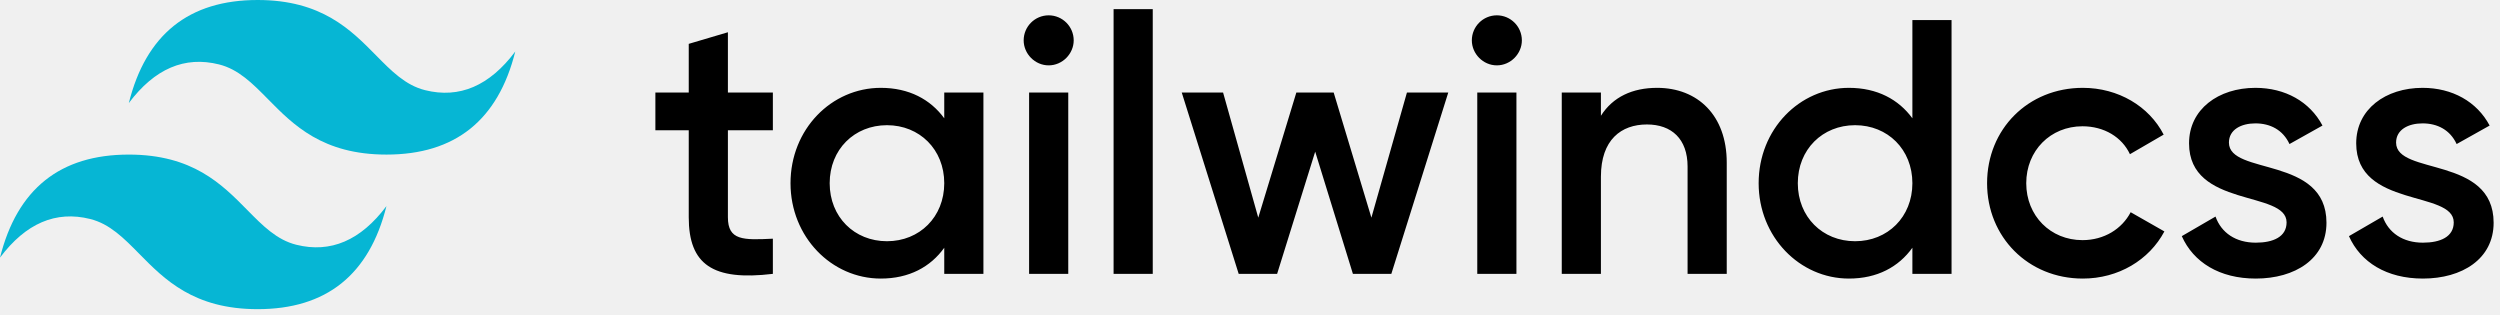
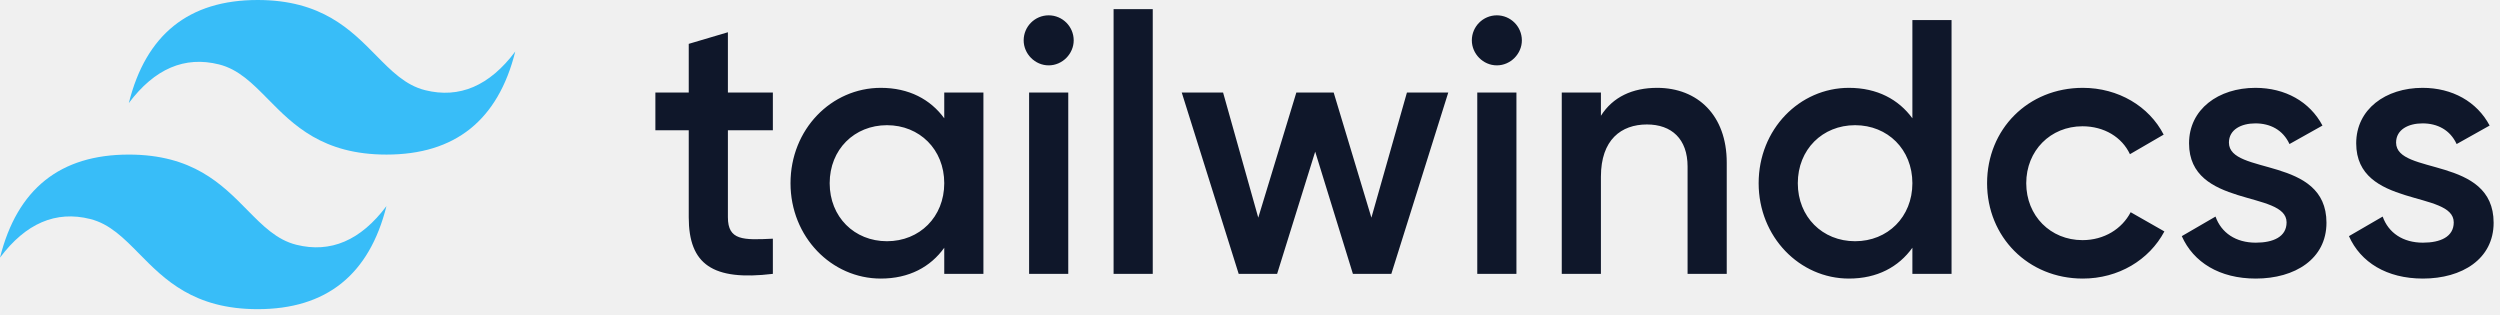
<svg xmlns="http://www.w3.org/2000/svg" fill="none" viewBox="0 0 262 33">
  <g fill-rule="evenodd" clip-path="url(#prefix__clip0)" clip-rule="evenodd">
-     <path fill="#06B6D4" d="M27 0c-7.2 0-11.7 3.6-13.5 10.8 2.7-3.6 5.85-4.95 9.45-4.05 2.054.513 3.522 2.004 5.147 3.653C30.744 13.09 33.808 16.2 40.5 16.2c7.2 0 11.7-3.6 13.5-10.8-2.7 3.6-5.85 4.95-9.45 4.05-2.054-.513-3.522-2.004-5.147-3.653C36.756 3.11 33.692 0 27 0zM13.5 16.2C6.3 16.2 1.8 19.8 0 27c2.7-3.6 5.85-4.95 9.45-4.05 2.054.514 3.522 2.004 5.147 3.653C17.244 29.29 20.308 32.4 27 32.4c7.2 0 11.7-3.6 13.5-10.8-2.7 3.6-5.85 4.95-9.45 4.05-2.054-.513-3.522-2.004-5.147-3.653C23.256 19.31 20.192 16.2 13.5 16.2z" />
-     <path fill="#000" d="M80.996 13.652h-4.712v9.12c0 2.432 1.596 2.394 4.712 2.242V28.7c-6.308.76-8.816-.988-8.816-5.928v-9.12h-3.496V9.7h3.496V4.596l4.104-1.216V9.7h4.712v3.952zM98.958 9.7h4.104v19h-4.104v-2.736c-1.444 2.014-3.686 3.23-6.65 3.23-5.168 0-9.462-4.37-9.462-9.994 0-5.662 4.294-9.994 9.462-9.994 2.964 0 5.206 1.216 6.65 3.192V9.7zm-6.004 15.58c3.42 0 6.004-2.546 6.004-6.08 0-3.534-2.584-6.08-6.004-6.08-3.42 0-6.004 2.546-6.004 6.08 0 3.534 2.584 6.08 6.004 6.08zm16.948-18.43c-1.444 0-2.622-1.216-2.622-2.622a2.627 2.627 0 012.622-2.622 2.627 2.627 0 012.622 2.622c0 1.406-1.178 2.622-2.622 2.622zM107.85 28.7v-19h4.104v19h-4.104zm8.854 0V.96h4.104V28.7h-4.104zm30.742-19h4.332l-5.966 19h-4.028l-3.952-12.806-3.99 12.806h-4.028l-5.966-19h4.332l3.686 13.11 3.99-13.11h3.914l3.952 13.11 3.724-13.11zm9.424-2.85c-1.444 0-2.622-1.216-2.622-2.622a2.627 2.627 0 012.622-2.622 2.627 2.627 0 012.622 2.622c0 1.406-1.178 2.622-2.622 2.622zm-2.052 21.85v-19h4.104v19h-4.104zm18.848-19.494c4.256 0 7.296 2.888 7.296 7.828V28.7h-4.104V17.452c0-2.888-1.672-4.408-4.256-4.408-2.698 0-4.826 1.596-4.826 5.472V28.7h-4.104v-19h4.104v2.432c1.254-1.976 3.306-2.926 5.89-2.926zM200.418 2.1h4.104v26.6h-4.104v-2.736c-1.444 2.014-3.686 3.23-6.65 3.23-5.168 0-9.462-4.37-9.462-9.994 0-5.662 4.294-9.994 9.462-9.994 2.964 0 5.206 1.216 6.65 3.192V2.1zm-6.004 23.18c3.42 0 6.004-2.546 6.004-6.08 0-3.534-2.584-6.08-6.004-6.08-3.42 0-6.004 2.546-6.004 6.08 0 3.534 2.584 6.08 6.004 6.08zm23.864 3.914c-5.738 0-10.032-4.37-10.032-9.994 0-5.662 4.294-9.994 10.032-9.994 3.724 0 6.954 1.938 8.474 4.902l-3.534 2.052c-.836-1.786-2.698-2.926-4.978-2.926-3.344 0-5.89 2.546-5.89 5.966 0 3.42 2.546 5.966 5.89 5.966 2.28 0 4.142-1.178 5.054-2.926l3.534 2.014c-1.596 3.002-4.826 4.94-8.55 4.94zm15.314-14.25c0 3.458 10.222 1.368 10.222 8.398 0 3.8-3.306 5.852-7.41 5.852-3.8 0-6.536-1.71-7.752-4.446l3.534-2.052c.608 1.71 2.128 2.736 4.218 2.736 1.824 0 3.23-.608 3.23-2.128 0-3.382-10.222-1.482-10.222-8.284 0-3.572 3.078-5.814 6.954-5.814 3.116 0 5.7 1.444 7.03 3.952l-3.458 1.938c-.684-1.482-2.014-2.166-3.572-2.166-1.482 0-2.774.646-2.774 2.014zm17.518 0c0 3.458 10.222 1.368 10.222 8.398 0 3.8-3.306 5.852-7.41 5.852-3.8 0-6.536-1.71-7.752-4.446l3.534-2.052c.608 1.71 2.128 2.736 4.218 2.736 1.824 0 3.23-.608 3.23-2.128 0-3.382-10.222-1.482-10.222-8.284 0-3.572 3.078-5.814 6.954-5.814 3.116 0 5.7 1.444 7.03 3.952l-3.458 1.938c-.684-1.482-2.014-2.166-3.572-2.166-1.482 0-2.774.646-2.774 2.014z" />
+     <path fill="#38bdf8" d="M27 0c-7.2 0-11.7 3.6-13.5 10.8 2.7-3.6 5.85-4.95 9.45-4.05 2.054.513 3.522 2.004 5.147 3.653C30.744 13.09 33.808 16.2 40.5 16.2c7.2 0 11.7-3.6 13.5-10.8-2.7 3.6-5.85 4.95-9.45 4.05-2.054-.513-3.522-2.004-5.147-3.653C36.756 3.11 33.692 0 27 0zM13.5 16.2C6.3 16.2 1.8 19.8 0 27c2.7-3.6 5.85-4.95 9.45-4.05 2.054.514 3.522 2.004 5.147 3.653C17.244 29.29 20.308 32.4 27 32.4c7.2 0 11.7-3.6 13.5-10.8-2.7 3.6-5.85 4.95-9.45 4.05-2.054-.513-3.522-2.004-5.147-3.653C23.256 19.31 20.192 16.2 13.5 16.2z" />
+     <path fill="#0f172a" d="M80.996 13.652h-4.712v9.12c0 2.432 1.596 2.394 4.712 2.242V28.7c-6.308.76-8.816-.988-8.816-5.928v-9.12h-3.496V9.7h3.496V4.596l4.104-1.216V9.7h4.712v3.952zM98.958 9.7h4.104v19h-4.104v-2.736c-1.444 2.014-3.686 3.23-6.65 3.23-5.168 0-9.462-4.37-9.462-9.994 0-5.662 4.294-9.994 9.462-9.994 2.964 0 5.206 1.216 6.65 3.192V9.7zm-6.004 15.58c3.42 0 6.004-2.546 6.004-6.08 0-3.534-2.584-6.08-6.004-6.08-3.42 0-6.004 2.546-6.004 6.08 0 3.534 2.584 6.08 6.004 6.08zm16.948-18.43c-1.444 0-2.622-1.216-2.622-2.622a2.627 2.627 0 012.622-2.622 2.627 2.627 0 012.622 2.622c0 1.406-1.178 2.622-2.622 2.622zM107.85 28.7v-19h4.104v19h-4.104zm8.854 0V.96h4.104V28.7h-4.104zm30.742-19h4.332l-5.966 19h-4.028l-3.952-12.806-3.99 12.806h-4.028l-5.966-19h4.332l3.686 13.11 3.99-13.11h3.914l3.952 13.11 3.724-13.11zm9.424-2.85c-1.444 0-2.622-1.216-2.622-2.622a2.627 2.627 0 012.622-2.622 2.627 2.627 0 012.622 2.622c0 1.406-1.178 2.622-2.622 2.622zm-2.052 21.85v-19h4.104v19h-4.104zm18.848-19.494c4.256 0 7.296 2.888 7.296 7.828V28.7h-4.104V17.452c0-2.888-1.672-4.408-4.256-4.408-2.698 0-4.826 1.596-4.826 5.472V28.7h-4.104v-19h4.104v2.432c1.254-1.976 3.306-2.926 5.89-2.926zM200.418 2.1h4.104v26.6h-4.104v-2.736c-1.444 2.014-3.686 3.23-6.65 3.23-5.168 0-9.462-4.37-9.462-9.994 0-5.662 4.294-9.994 9.462-9.994 2.964 0 5.206 1.216 6.65 3.192V2.1zm-6.004 23.18c3.42 0 6.004-2.546 6.004-6.08 0-3.534-2.584-6.08-6.004-6.08-3.42 0-6.004 2.546-6.004 6.08 0 3.534 2.584 6.08 6.004 6.08zm23.864 3.914c-5.738 0-10.032-4.37-10.032-9.994 0-5.662 4.294-9.994 10.032-9.994 3.724 0 6.954 1.938 8.474 4.902l-3.534 2.052c-.836-1.786-2.698-2.926-4.978-2.926-3.344 0-5.89 2.546-5.89 5.966 0 3.42 2.546 5.966 5.89 5.966 2.28 0 4.142-1.178 5.054-2.926l3.534 2.014c-1.596 3.002-4.826 4.94-8.55 4.94zm15.314-14.25c0 3.458 10.222 1.368 10.222 8.398 0 3.8-3.306 5.852-7.41 5.852-3.8 0-6.536-1.71-7.752-4.446l3.534-2.052c.608 1.71 2.128 2.736 4.218 2.736 1.824 0 3.23-.608 3.23-2.128 0-3.382-10.222-1.482-10.222-8.284 0-3.572 3.078-5.814 6.954-5.814 3.116 0 5.7 1.444 7.03 3.952l-3.458 1.938c-.684-1.482-2.014-2.166-3.572-2.166-1.482 0-2.774.646-2.774 2.014zm17.518 0c0 3.458 10.222 1.368 10.222 8.398 0 3.8-3.306 5.852-7.41 5.852-3.8 0-6.536-1.71-7.752-4.446l3.534-2.052c.608 1.71 2.128 2.736 4.218 2.736 1.824 0 3.23-.608 3.23-2.128 0-3.382-10.222-1.482-10.222-8.284 0-3.572 3.078-5.814 6.954-5.814 3.116 0 5.7 1.444 7.03 3.952l-3.458 1.938c-.684-1.482-2.014-2.166-3.572-2.166-1.482 0-2.774.646-2.774 2.014z" />
  </g>
  <defs>
    <clipPath id="prefix__clip0">
      <path fill="#fff" d="M0 0h262v32.4H0z" />
    </clipPath>
  </defs>
</svg>
